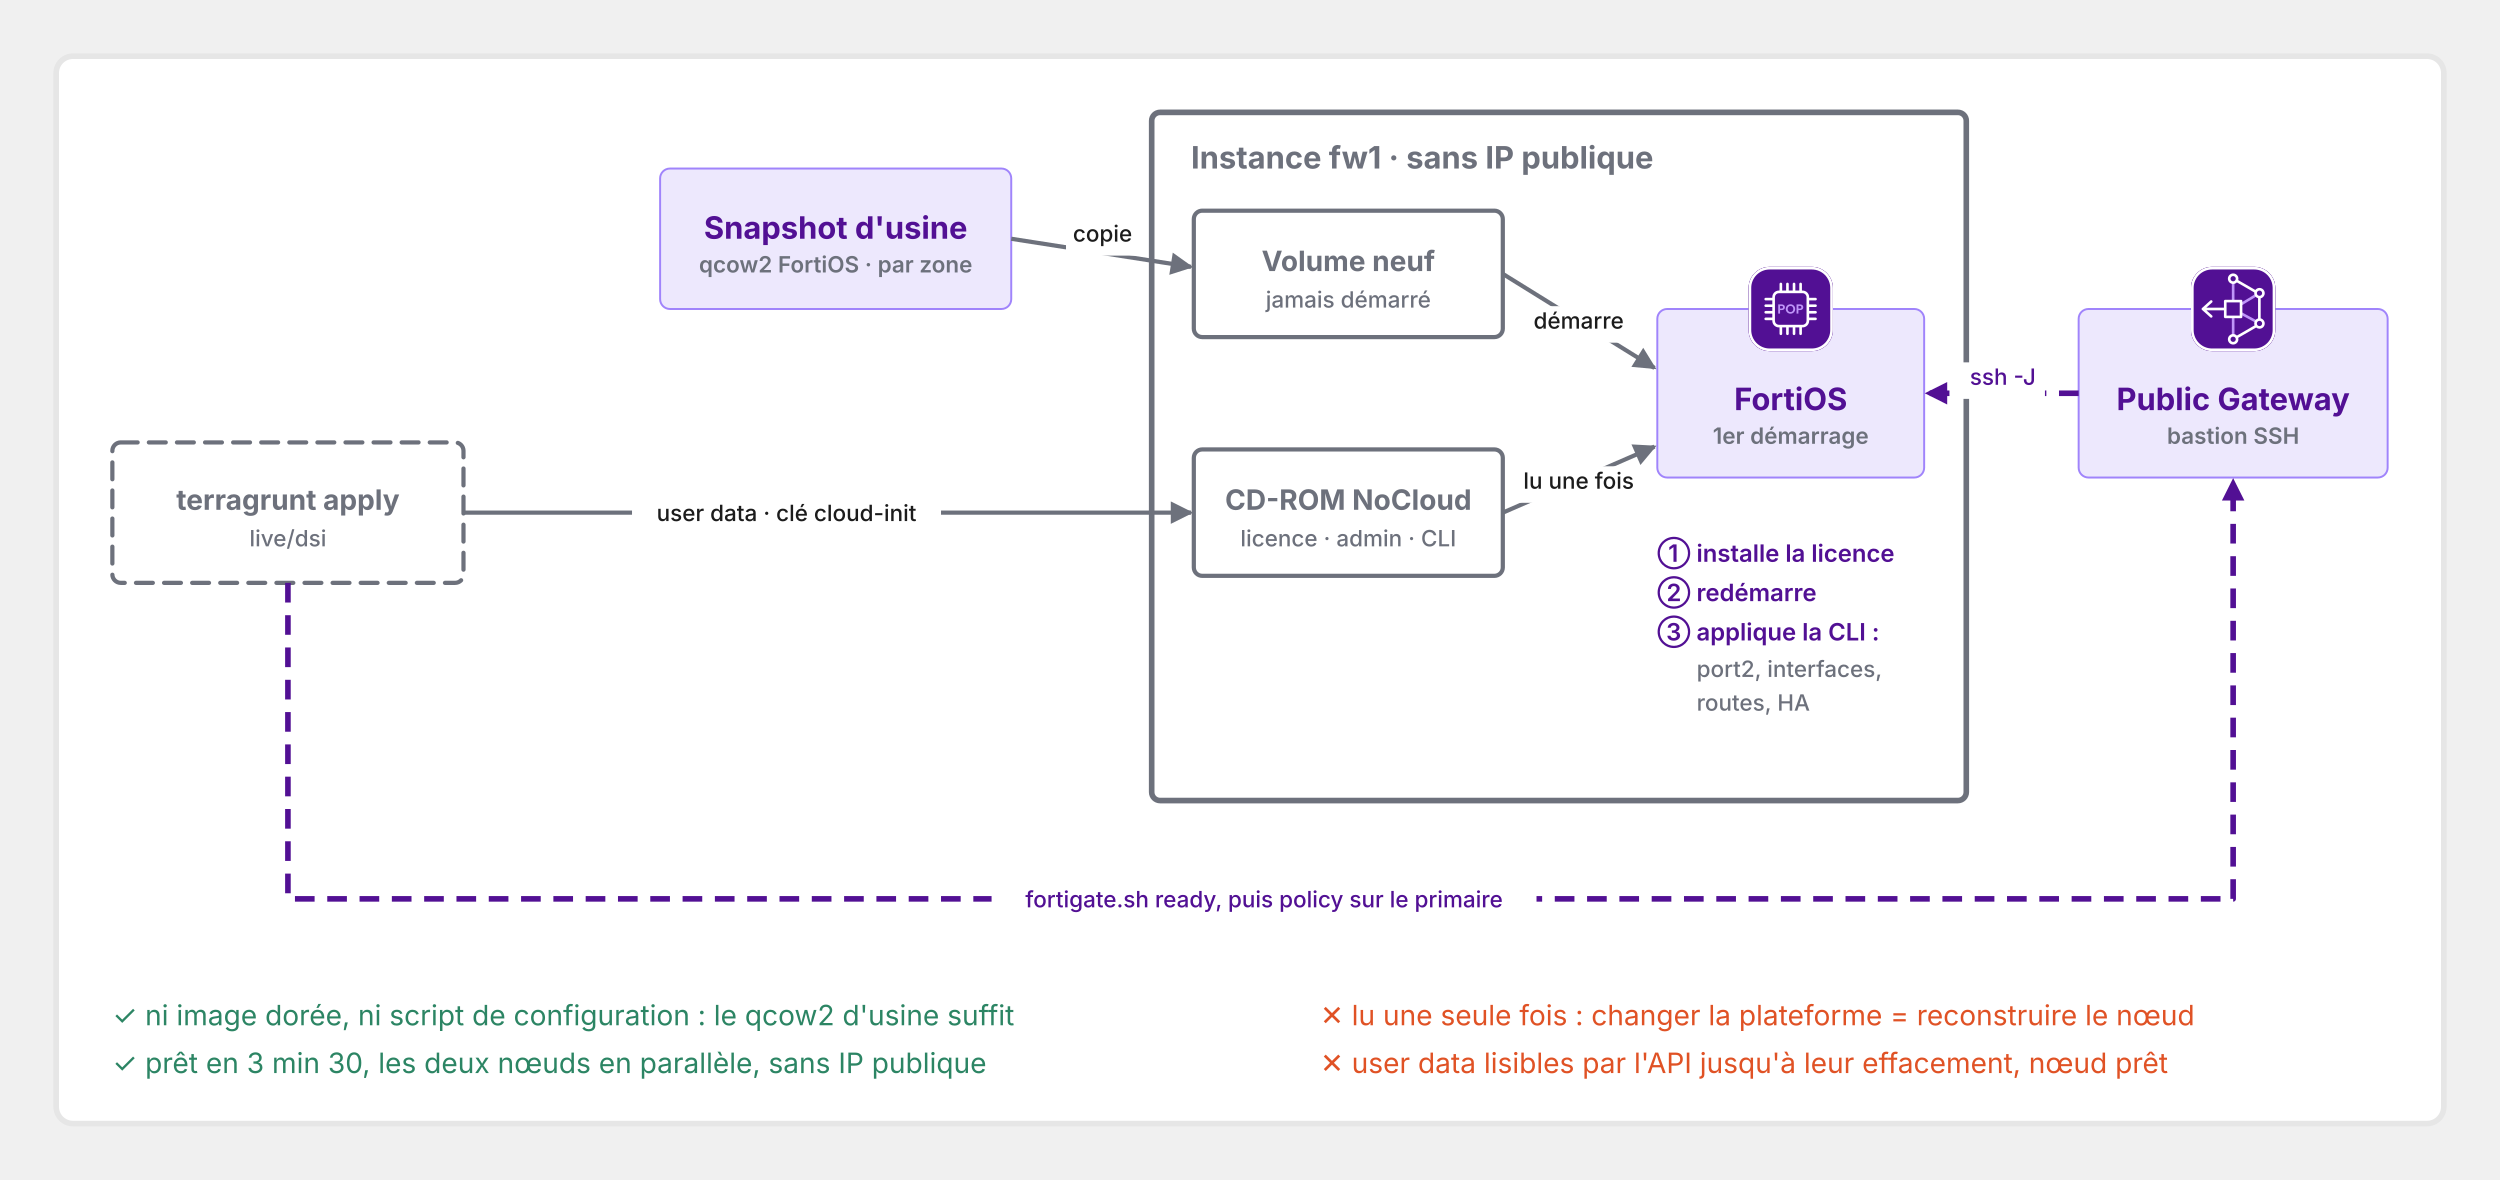
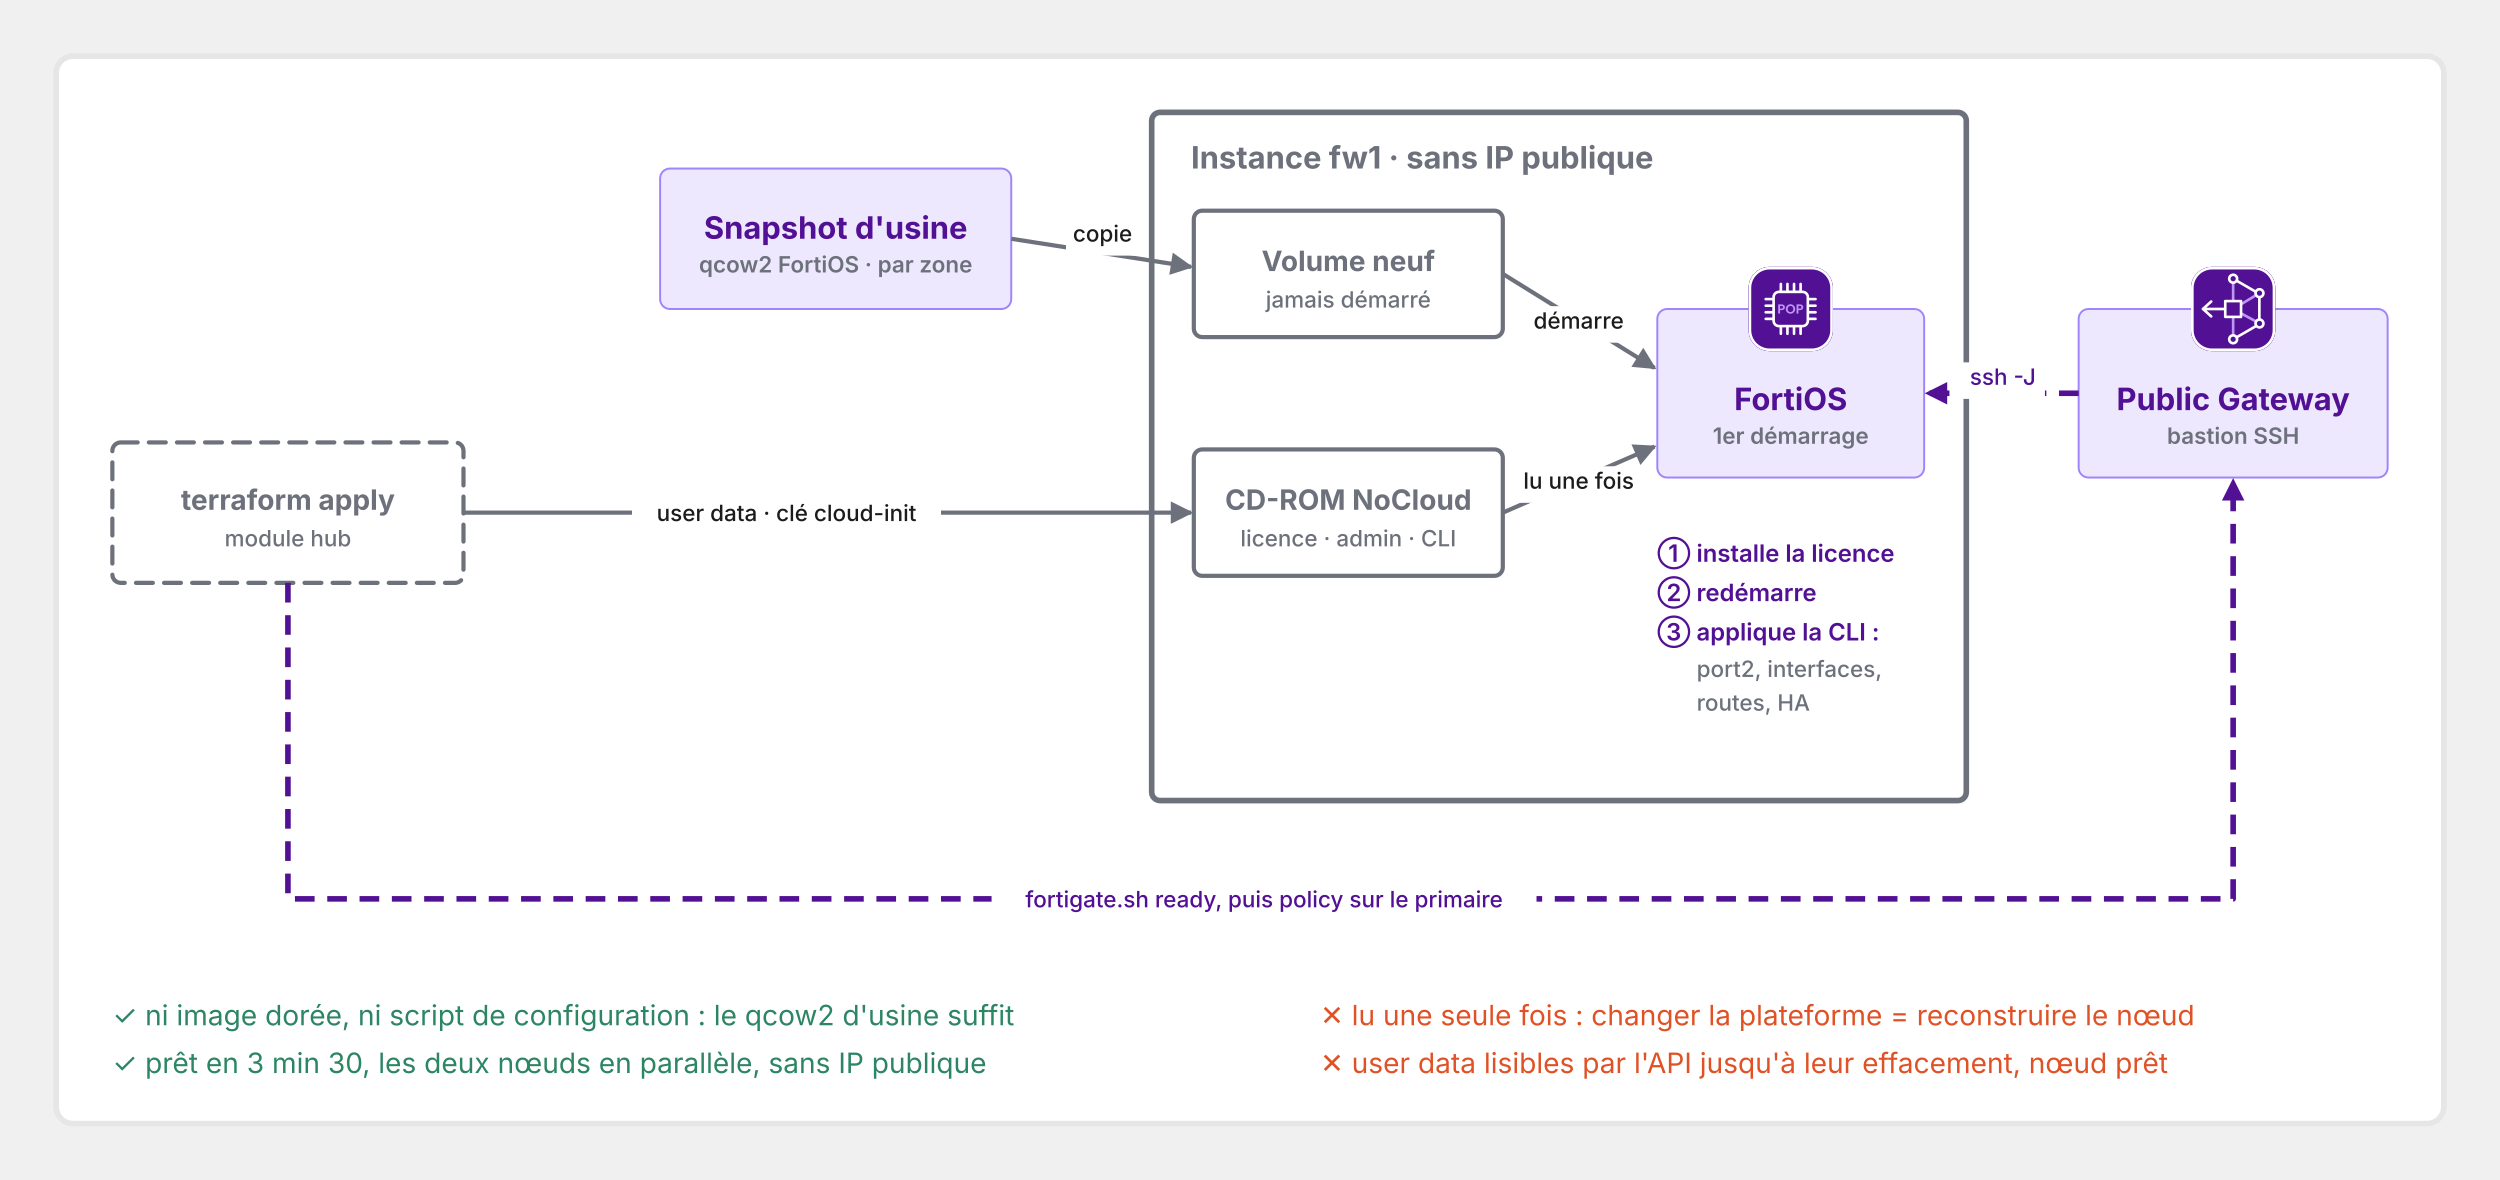
<svg xmlns="http://www.w3.org/2000/svg" width="1780" height="840" viewBox="0 0 1780 840" fill="none" role="img" aria-label="Premier démarrage : Terraform écrit les user data, FortiOS les lit une seule fois sur le CD-ROM NoCloud, puis fortigate.sh vérifie le nœud par le bastion et pousse la politique.">
  <defs>
    <symbol id="i-fw" viewBox="1045 123 60 60">
      <path d="M1045 138C1045 129.716 1051.72 123 1060 123H1090C1098.28 123 1105 129.716 1105 138V168C1105 176.284 1098.28 183 1090 183H1060C1051.72 183 1045 176.284 1045 168V138Z" fill="#521094" />
      <path d="M1090 124.875H1060C1052.75 124.875 1046.88 130.751 1046.88 138V168C1046.88 175.249 1052.75 181.125 1060 181.125H1090C1097.25 181.125 1103.13 175.249 1103.13 168V138C1103.13 130.751 1097.25 124.875 1090 124.875ZM1060 123C1051.72 123 1045 129.716 1045 138V168C1045 176.284 1051.72 183 1060 183H1090C1098.28 183 1105 176.284 1105 168V138C1105 129.716 1098.28 123 1090 123H1060Z" fill-rule="evenodd" clip-rule="evenodd" fill="#521094" />
      <path d="M1090 124.875H1060C1052.75 124.875 1046.88 130.751 1046.88 138V168C1046.88 175.249 1052.75 181.125 1060 181.125H1090C1097.25 181.125 1103.13 175.249 1103.13 168V138C1103.13 130.751 1097.25 124.875 1090 124.875ZM1060 123C1051.72 123 1045 129.716 1045 138V168C1045 176.284 1051.72 183 1060 183H1090C1098.28 183 1105 176.284 1105 168V138C1105 129.716 1098.28 123 1090 123H1060Z" fill-rule="evenodd" clip-rule="evenodd" fill="white" />
      <path d="M1068.9 135.078C1068.85 134.612 1068.45 134.25 1067.97 134.25C1067.45 134.25 1067.03 134.67 1067.03 135.188V139.875H1066.56C1063.97 139.875 1061.88 141.974 1061.88 144.563V145.031H1057.19L1057.08 145.038C1056.61 145.092 1056.25 145.488 1056.25 145.969C1056.25 146.487 1056.67 146.906 1057.19 146.906H1061.88V149.719H1057.19L1057.08 149.725C1056.61 149.779 1056.25 150.175 1056.25 150.656C1056.25 151.174 1056.67 151.594 1057.19 151.594H1061.88V154.406H1057.19L1057.08 154.413C1056.61 154.467 1056.25 154.863 1056.25 155.344C1056.25 155.862 1056.67 156.281 1057.19 156.281H1061.88V159.094H1057.19L1057.08 159.1C1056.61 159.154 1056.25 159.55 1056.25 160.031C1056.25 160.549 1056.67 160.969 1057.19 160.969H1061.88V161.438C1061.88 164.026 1063.97 166.125 1066.56 166.125H1067.03V170.652L1067.04 170.761C1067.09 171.227 1067.49 171.589 1067.97 171.589C1068.49 171.589 1068.91 171.169 1068.91 170.652V166.125H1071.72V170.652L1071.73 170.761C1071.78 171.227 1072.18 171.589 1072.66 171.589C1073.17 171.589 1073.59 171.169 1073.59 170.652V166.125H1076.41V170.652L1076.41 170.761C1076.47 171.227 1076.86 171.589 1077.34 171.589C1077.86 171.589 1078.28 171.169 1078.28 170.652V166.125H1081.09V170.652L1081.1 170.761C1081.15 171.227 1081.55 171.589 1082.03 171.589C1082.55 171.589 1082.97 171.169 1082.97 170.652V166.125H1083.44C1086.03 166.125 1088.13 164.026 1088.13 161.438V160.969H1092.65L1092.76 160.962C1093.23 160.908 1093.59 160.512 1093.59 160.031C1093.59 159.513 1093.17 159.094 1092.65 159.094H1088.13V156.281H1092.65L1092.76 156.275C1093.23 156.221 1093.59 155.825 1093.59 155.344C1093.59 154.826 1093.17 154.406 1092.65 154.406H1088.13V151.594H1092.65L1092.76 151.587C1093.23 151.533 1093.59 151.137 1093.59 150.656C1093.59 150.138 1093.17 149.719 1092.65 149.719H1088.13V146.906H1092.65L1092.76 146.9C1093.23 146.846 1093.59 146.45 1093.59 145.969C1093.59 145.451 1093.17 145.031 1092.65 145.031H1088.13V144.563C1088.13 141.974 1086.03 139.875 1083.44 139.875H1082.97V135.188L1082.96 135.078C1082.91 134.612 1082.51 134.25 1082.03 134.25C1081.51 134.25 1081.09 134.67 1081.09 135.188V139.875H1078.28V135.188L1078.27 135.078C1078.22 134.612 1077.82 134.25 1077.34 134.25C1076.83 134.25 1076.41 134.67 1076.41 135.188V139.875H1073.59V135.188L1073.59 135.078C1073.53 134.612 1073.14 134.25 1072.66 134.25C1072.14 134.25 1071.72 134.67 1071.72 135.188V139.875H1068.91V135.188L1068.9 135.078ZM1086.25 145.969V144.563C1086.25 143.065 1085.08 141.84 1083.6 141.755L1083.44 141.75H1066.56C1065.06 141.75 1063.84 142.921 1063.75 144.397L1063.75 144.563V161.438C1063.75 162.935 1064.92 164.16 1066.4 164.245L1066.56 164.25H1067.97H1072.66H1077.34H1082.03H1083.44C1084.94 164.25 1086.16 163.079 1086.25 161.603L1086.25 161.438V160.031V155.344V150.656V145.969Z" fill-rule="evenodd" clip-rule="evenodd" fill="white" />
      <path d="M1070.86 151.768C1070.86 152.118 1070.77 152.446 1070.6 152.753C1070.44 153.059 1070.18 153.306 1069.83 153.493C1069.48 153.681 1069.03 153.774 1068.5 153.774H1067.4V156.287H1066.09V149.743H1068.5C1069 149.743 1069.43 149.831 1069.79 150.006C1070.15 150.181 1070.41 150.421 1070.59 150.728C1070.77 151.034 1070.86 151.381 1070.86 151.768ZM1068.44 152.715C1068.8 152.715 1069.07 152.634 1069.25 152.471C1069.42 152.303 1069.51 152.068 1069.51 151.768C1069.51 151.131 1069.15 150.812 1068.44 150.812H1067.4V152.715H1068.44Z" fill="#BF95F9" />
      <path d="M1074.83 156.353C1074.21 156.353 1073.65 156.209 1073.14 155.921C1072.63 155.634 1072.22 155.237 1071.92 154.731C1071.62 154.218 1071.47 153.64 1071.47 152.996C1071.47 152.359 1071.62 151.787 1071.92 151.281C1072.22 150.768 1072.63 150.368 1073.14 150.081C1073.65 149.793 1074.21 149.649 1074.83 149.649C1075.45 149.649 1076.01 149.793 1076.51 150.081C1077.03 150.368 1077.43 150.768 1077.72 151.281C1078.02 151.787 1078.17 152.359 1078.17 152.996C1078.17 153.64 1078.02 154.218 1077.72 154.731C1077.43 155.237 1077.03 155.634 1076.51 155.921C1076 156.209 1075.44 156.353 1074.83 156.353ZM1074.83 155.181C1075.22 155.181 1075.57 155.093 1075.87 154.918C1076.17 154.737 1076.4 154.481 1076.57 154.149C1076.74 153.818 1076.82 153.434 1076.82 152.996C1076.82 152.559 1076.74 152.178 1076.57 151.853C1076.4 151.521 1076.17 151.268 1075.87 151.093C1075.57 150.918 1075.22 150.831 1074.83 150.831C1074.43 150.831 1074.08 150.918 1073.78 151.093C1073.48 151.268 1073.24 151.521 1073.07 151.853C1072.91 152.178 1072.82 152.559 1072.82 152.996C1072.82 153.434 1072.91 153.818 1073.07 154.149C1073.24 154.481 1073.48 154.737 1073.78 154.918C1074.08 155.093 1074.43 155.181 1074.83 155.181Z" fill="#BF95F9" />
      <path d="M1083.92 151.768C1083.92 152.118 1083.84 152.446 1083.67 152.753C1083.51 153.059 1083.25 153.306 1082.89 153.493C1082.54 153.681 1082.1 153.774 1081.56 153.774H1080.46V156.287H1079.15V149.743H1081.56C1082.07 149.743 1082.5 149.831 1082.85 150.006C1083.21 150.181 1083.48 150.421 1083.65 150.728C1083.83 151.034 1083.92 151.381 1083.92 151.768ZM1081.5 152.715C1081.87 152.715 1082.13 152.634 1082.31 152.471C1082.48 152.303 1082.57 152.068 1082.57 151.768C1082.57 151.131 1082.22 150.812 1081.5 150.812H1080.46V152.715H1081.5Z" fill="#BF95F9" />
    </symbol>
    <symbol id="i-pgw" viewBox="510 179 50 50">
      <path d="M510 191.5C510 184.596 515.596 179 522.5 179H547.5C554.404 179 560 184.596 560 191.5V216.5C560 223.404 554.404 229 547.5 229H522.5C515.596 229 510 223.404 510 216.5V191.5Z" fill="#521094" />
      <path d="M547.5 180.562H522.5C516.459 180.562 511.562 185.459 511.562 191.5V216.5C511.562 222.541 516.459 227.437 522.5 227.437H547.5C553.541 227.437 558.437 222.541 558.437 216.5V191.5C558.437 185.459 553.541 180.562 547.5 180.562ZM522.5 179C515.596 179 510 184.596 510 191.5V216.5C510 223.404 515.596 229 522.5 229H547.5C554.404 229 560 223.404 560 216.5V191.5C560 184.596 554.404 179 547.5 179H522.5Z" fill-rule="evenodd" clip-rule="evenodd" fill="#521094" />
      <path d="M547.5 180.562H522.5C516.459 180.562 511.562 185.459 511.562 191.5V216.5C511.562 222.541 516.459 227.437 522.5 227.437H547.5C553.541 227.437 558.437 222.541 558.437 216.5V191.5C558.437 185.459 553.541 180.562 547.5 180.562ZM522.5 179C515.596 179 510 184.596 510 191.5V216.5C510 223.404 515.596 229 522.5 229H547.5C554.404 229 560 223.404 560 216.5V191.5C560 184.596 554.404 179 547.5 179H522.5Z" fill-rule="evenodd" clip-rule="evenodd" fill="white" />
      <path d="M534.219 199.312V188.48H535.782V199.312H534.219ZM547.993 195.238L539.474 200.416L540.285 201.751L548.804 196.573L547.993 195.238ZM539.445 207.349L540.19 205.976L548.914 210.709L548.169 212.082L539.445 207.349ZM534.219 219.532V208.687H535.782V219.532H534.219Z" fill-rule="evenodd" clip-rule="evenodd" fill="#BF95F9" />
      <path d="M535 182.906C533.274 182.906 531.875 184.305 531.875 186.031C531.875 187.705 533.191 189.071 534.844 189.152L535 189.156C535.873 189.156 536.663 188.798 537.23 188.221L547.533 194.169C547.511 194.318 547.5 194.47 547.5 194.625C547.5 196.058 548.465 197.266 549.78 197.634V209.584C548.465 209.953 547.5 211.161 547.5 212.594C547.5 212.994 547.575 213.376 547.712 213.727L537.23 219.779C536.697 219.236 535.967 218.887 535.156 218.848L535 218.844C533.274 218.844 531.875 220.243 531.875 221.969C531.875 223.642 533.191 225.009 534.844 225.09L535 225.094C536.726 225.094 538.125 223.695 538.125 221.969C538.125 221.679 538.086 221.398 538.012 221.132L548.632 215.001C549.135 215.418 549.772 215.681 550.469 215.715L550.625 215.719C552.351 215.719 553.75 214.32 553.75 212.594C553.75 211.115 552.723 209.876 551.343 209.552V197.667C552.723 197.343 553.75 196.104 553.75 194.625C553.75 192.951 552.434 191.585 550.781 191.504L550.625 191.5C549.616 191.5 548.719 191.978 548.148 192.72L538.012 186.868C538.086 186.602 538.125 186.321 538.125 186.031C538.125 184.358 536.809 182.991 535.156 182.91L535 182.906ZM536.563 221.969C536.563 221.106 535.863 220.406 535 220.406C534.137 220.406 533.438 221.106 533.438 221.969C533.438 222.832 534.137 223.531 535 223.531C535.863 223.531 536.563 222.832 536.563 221.969ZM552.188 212.594C552.188 211.731 551.488 211.031 550.625 211.031C549.762 211.031 549.063 211.731 549.063 212.594C549.063 213.457 549.762 214.156 550.625 214.156C551.488 214.156 552.188 213.457 552.188 212.594ZM552.188 194.625C552.188 193.762 551.488 193.062 550.625 193.062C549.762 193.062 549.063 193.762 549.063 194.625C549.063 195.488 549.762 196.187 550.625 196.187C551.488 196.187 552.188 195.488 552.188 194.625ZM536.563 186.031C536.563 185.168 535.863 184.469 535 184.469C534.137 184.469 533.438 185.168 533.438 186.031C533.438 186.894 534.137 187.594 535 187.594C535.863 187.594 536.563 186.894 536.563 186.031ZM529.531 199.312C529.531 198.881 529.881 198.531 530.313 198.531H539.688C540.119 198.531 540.469 198.881 540.469 199.312V208.687C540.469 209.119 540.119 209.469 539.688 209.469H530.313C529.881 209.469 529.531 209.119 529.531 208.687V204.781H519.135L522.509 207.817L522.573 207.882C522.832 208.175 522.835 208.623 522.567 208.921C522.279 209.241 521.785 209.267 521.464 208.979L516.731 204.721C516.448 204.604 516.25 204.325 516.25 204C516.25 203.72 516.398 203.474 516.619 203.336L521.464 198.978L521.535 198.921C521.854 198.695 522.299 198.739 522.567 199.037L522.624 199.108C522.851 199.427 522.807 199.872 522.509 200.14L519.087 203.219H529.531V199.312ZM531.094 200.094V204V207.906H538.906V200.094H531.094Z" fill-rule="evenodd" clip-rule="evenodd" fill="white" />
    </symbol>
    <marker id="a-grey" viewBox="0 0 10 10" refX="9" refY="5" markerWidth="16" markerHeight="16" markerUnits="userSpaceOnUse" orient="auto-start-reverse">
      <path d="M0 0L10 5L0 10z" fill="#6D717C" />
    </marker>
    <marker id="a-purple" viewBox="0 0 10 10" refX="9" refY="5" markerWidth="16" markerHeight="16" markerUnits="userSpaceOnUse" orient="auto-start-reverse">
      <path d="M0 0L10 5L0 10z" fill="#521094" />
    </marker>
  </defs>
  <rect x="40" y="40" width="1700" height="760" rx="12" fill="white" stroke="#E6E6E6" stroke-width="4" />
  <rect x="80" y="315" width="250" height="100" rx="6" fill="white" stroke="#6D717C" stroke-width="3" stroke-dasharray="12 8" stroke-linecap="round" />
-   <text x="205.0" y="363.0" font-family="Inter, 'Helvetica Neue', Helvetica, Arial, sans-serif" font-size="20" font-weight="700" fill="#6D717C" text-anchor="middle">terragrunt apply</text>
-   <text x="205.0" y="389.0" font-family="Inter, 'Helvetica Neue', Helvetica, Arial, sans-serif" font-size="16" font-weight="500" fill="#6D717C" text-anchor="middle">live/dsi</text>
+   <text x="205.0" y="363.0" font-family="Inter, 'Helvetica Neue', Helvetica, Arial, sans-serif" font-size="20" font-weight="700" fill="#6D717C" text-anchor="middle">terraform apply</text>
+   <text x="205.0" y="389.0" font-family="Inter, 'Helvetica Neue', Helvetica, Arial, sans-serif" font-size="16" font-weight="500" fill="#6D717C" text-anchor="middle">module hub</text>
  <rect x="470" y="120" width="250" height="100" rx="7" fill="#EDE8FD" stroke="#A084FB" stroke-width="1.4" />
  <text x="595.0" y="170.0" font-family="Inter, 'Helvetica Neue', Helvetica, Arial, sans-serif" font-size="22" font-weight="700" fill="#521094" text-anchor="middle">Snapshot d'usine</text>
  <text x="595.0" y="194.0" font-family="Inter, 'Helvetica Neue', Helvetica, Arial, sans-serif" font-size="16" font-weight="600" fill="#6D717C" text-anchor="middle">qcow2 FortiOS · par zone</text>
  <rect x="820" y="80" width="580" height="490" rx="6" fill="white" stroke="#6D717C" stroke-width="4" />
  <text x="848" y="120" font-family="Inter, 'Helvetica Neue', Helvetica, Arial, sans-serif" font-size="22" font-weight="700" fill="#6D717C" text-anchor="start">Instance fw1 · sans IP publique</text>
  <rect x="850" y="150" width="220" height="90" rx="6" fill="white" stroke="#6D717C" stroke-width="3" />
  <text x="960.0" y="193.0" font-family="Inter, 'Helvetica Neue', Helvetica, Arial, sans-serif" font-size="20" font-weight="700" fill="#6D717C" text-anchor="middle">Volume neuf</text>
  <text x="960.0" y="219.0" font-family="Inter, 'Helvetica Neue', Helvetica, Arial, sans-serif" font-size="16" font-weight="500" fill="#6D717C" text-anchor="middle">jamais démarré</text>
  <rect x="850" y="320" width="220" height="90" rx="6" fill="white" stroke="#6D717C" stroke-width="3" />
  <text x="960.0" y="363.0" font-family="Inter, 'Helvetica Neue', Helvetica, Arial, sans-serif" font-size="20" font-weight="700" fill="#6D717C" text-anchor="middle">CD-ROM NoCloud</text>
  <text x="960.0" y="389.0" font-family="Inter, 'Helvetica Neue', Helvetica, Arial, sans-serif" font-size="16" font-weight="500" fill="#6D717C" text-anchor="middle">licence · admin · CLI</text>
  <rect x="1180" y="220" width="190" height="120" rx="7" fill="#EDE8FD" stroke="#A084FB" stroke-width="1.4" />
  <text x="1275.0" y="292.0" font-family="Inter, 'Helvetica Neue', Helvetica, Arial, sans-serif" font-size="22" font-weight="700" fill="#521094" text-anchor="middle">FortiOS</text>
  <text x="1275.0" y="316.0" font-family="Inter, 'Helvetica Neue', Helvetica, Arial, sans-serif" font-size="16" font-weight="600" fill="#6D717C" text-anchor="middle">1er démarrage</text>
  <use href="#i-fw" x="1245.0" y="190" width="60" height="60" />
  <text x="1180" y="400" font-family="Inter, 'Helvetica Neue', Helvetica, Arial, sans-serif" font-size="17" font-weight="600" fill="#521094" text-anchor="start">① installe la licence</text>
  <text x="1180" y="428" font-family="Inter, 'Helvetica Neue', Helvetica, Arial, sans-serif" font-size="17" font-weight="600" fill="#521094" text-anchor="start">② redémarre</text>
  <text x="1180" y="456" font-family="Inter, 'Helvetica Neue', Helvetica, Arial, sans-serif" font-size="17" font-weight="600" fill="#521094" text-anchor="start">③ applique la CLI :</text>
  <text x="1208" y="482" font-family="Inter, 'Helvetica Neue', Helvetica, Arial, sans-serif" font-size="16" font-weight="500" fill="#6D717C" text-anchor="start">port2, interfaces,</text>
  <text x="1208" y="506" font-family="Inter, 'Helvetica Neue', Helvetica, Arial, sans-serif" font-size="16" font-weight="500" fill="#6D717C" text-anchor="start">routes, HA</text>
  <rect x="1480" y="220" width="220" height="120" rx="7" fill="#EDE8FD" stroke="#A084FB" stroke-width="1.4" />
  <text x="1590.0" y="292.0" font-family="Inter, 'Helvetica Neue', Helvetica, Arial, sans-serif" font-size="22" font-weight="700" fill="#521094" text-anchor="middle">Public Gateway</text>
  <text x="1590.0" y="316.0" font-family="Inter, 'Helvetica Neue', Helvetica, Arial, sans-serif" font-size="16" font-weight="600" fill="#6D717C" text-anchor="middle">bastion SSH</text>
  <use href="#i-pgw" x="1560.0" y="190" width="60" height="60" />
  <path d="M720 170 L848 190" stroke="#6D717C" stroke-width="3" fill="none" stroke-linejoin="round" marker-end="url(#a-grey)" />
  <rect x="759" y="156" width="52" height="26" fill="white" />
  <text x="785" y="172" font-family="Inter, 'Helvetica Neue', Helvetica, Arial, sans-serif" font-size="16" font-weight="500" fill="#1C1C1C" text-anchor="middle">copie</text>
  <path d="M330 365 L848 365" stroke="#6D717C" stroke-width="3" fill="none" stroke-linejoin="round" marker-end="url(#a-grey)" />
  <rect x="450" y="355" width="220" height="26" fill="white" />
  <text x="560" y="371" font-family="Inter, 'Helvetica Neue', Helvetica, Arial, sans-serif" font-size="16" font-weight="500" fill="#1C1C1C" text-anchor="middle">user data · clé cloud-init</text>
  <path d="M1070 195 L1178 262" stroke="#6D717C" stroke-width="3" fill="none" stroke-linejoin="round" marker-end="url(#a-grey)" />
  <rect x="1090" y="218" width="68" height="26" fill="white" />
  <text x="1124" y="234" font-family="Inter, 'Helvetica Neue', Helvetica, Arial, sans-serif" font-size="16" font-weight="500" fill="#1C1C1C" text-anchor="middle">démarre</text>
  <path d="M1070 365 L1178 318" stroke="#6D717C" stroke-width="3" fill="none" stroke-linejoin="round" marker-end="url(#a-grey)" />
  <rect x="1074" y="332" width="100" height="26" fill="white" />
  <text x="1124" y="348" font-family="Inter, 'Helvetica Neue', Helvetica, Arial, sans-serif" font-size="16" font-weight="500" fill="#1C1C1C" text-anchor="middle">lu une fois</text>
  <path d="M205 415 L205 640 L1590 640 L1590 342" stroke="#521094" stroke-width="4" fill="none" stroke-linejoin="round" stroke-dasharray="14 9" marker-end="url(#a-purple)" />
  <rect x="706" y="630" width="388" height="26" fill="white" />
  <text x="900" y="646" font-family="Inter, 'Helvetica Neue', Helvetica, Arial, sans-serif" font-size="16" font-weight="500" fill="#521094" text-anchor="middle">fortigate.sh ready, puis policy sur le primaire</text>
  <path d="M1480 280 L1372 280" stroke="#521094" stroke-width="4" fill="none" stroke-linejoin="round" stroke-dasharray="14 9" marker-end="url(#a-purple)" />
  <rect x="1396" y="258" width="60" height="26" fill="white" />
  <text x="1426" y="274" font-family="Inter, 'Helvetica Neue', Helvetica, Arial, sans-serif" font-size="16" font-weight="500" fill="#521094" text-anchor="middle">ssh -J</text>
  <text x="80" y="730" font-family="Inter, 'Helvetica Neue', Helvetica, Arial, sans-serif" font-size="20" font-weight="400" fill="#2C8564" text-anchor="start">✓ ni image dorée, ni script de configuration : le qcow2 d'usine suffit</text>
  <text x="80" y="764" font-family="Inter, 'Helvetica Neue', Helvetica, Arial, sans-serif" font-size="20" font-weight="400" fill="#2C8564" text-anchor="start">✓ prêt en 3 min 30, les deux nœuds en parallèle, sans IP publique</text>
  <text x="940" y="730" font-family="Inter, 'Helvetica Neue', Helvetica, Arial, sans-serif" font-size="20" font-weight="400" fill="#E05225" text-anchor="start">✕ lu une seule fois : changer la plateforme = reconstruire le nœud</text>
  <text x="940" y="764" font-family="Inter, 'Helvetica Neue', Helvetica, Arial, sans-serif" font-size="20" font-weight="400" fill="#E05225" text-anchor="start">✕ user data lisibles par l'API jusqu'à leur effacement, nœud prêt</text>
</svg>
